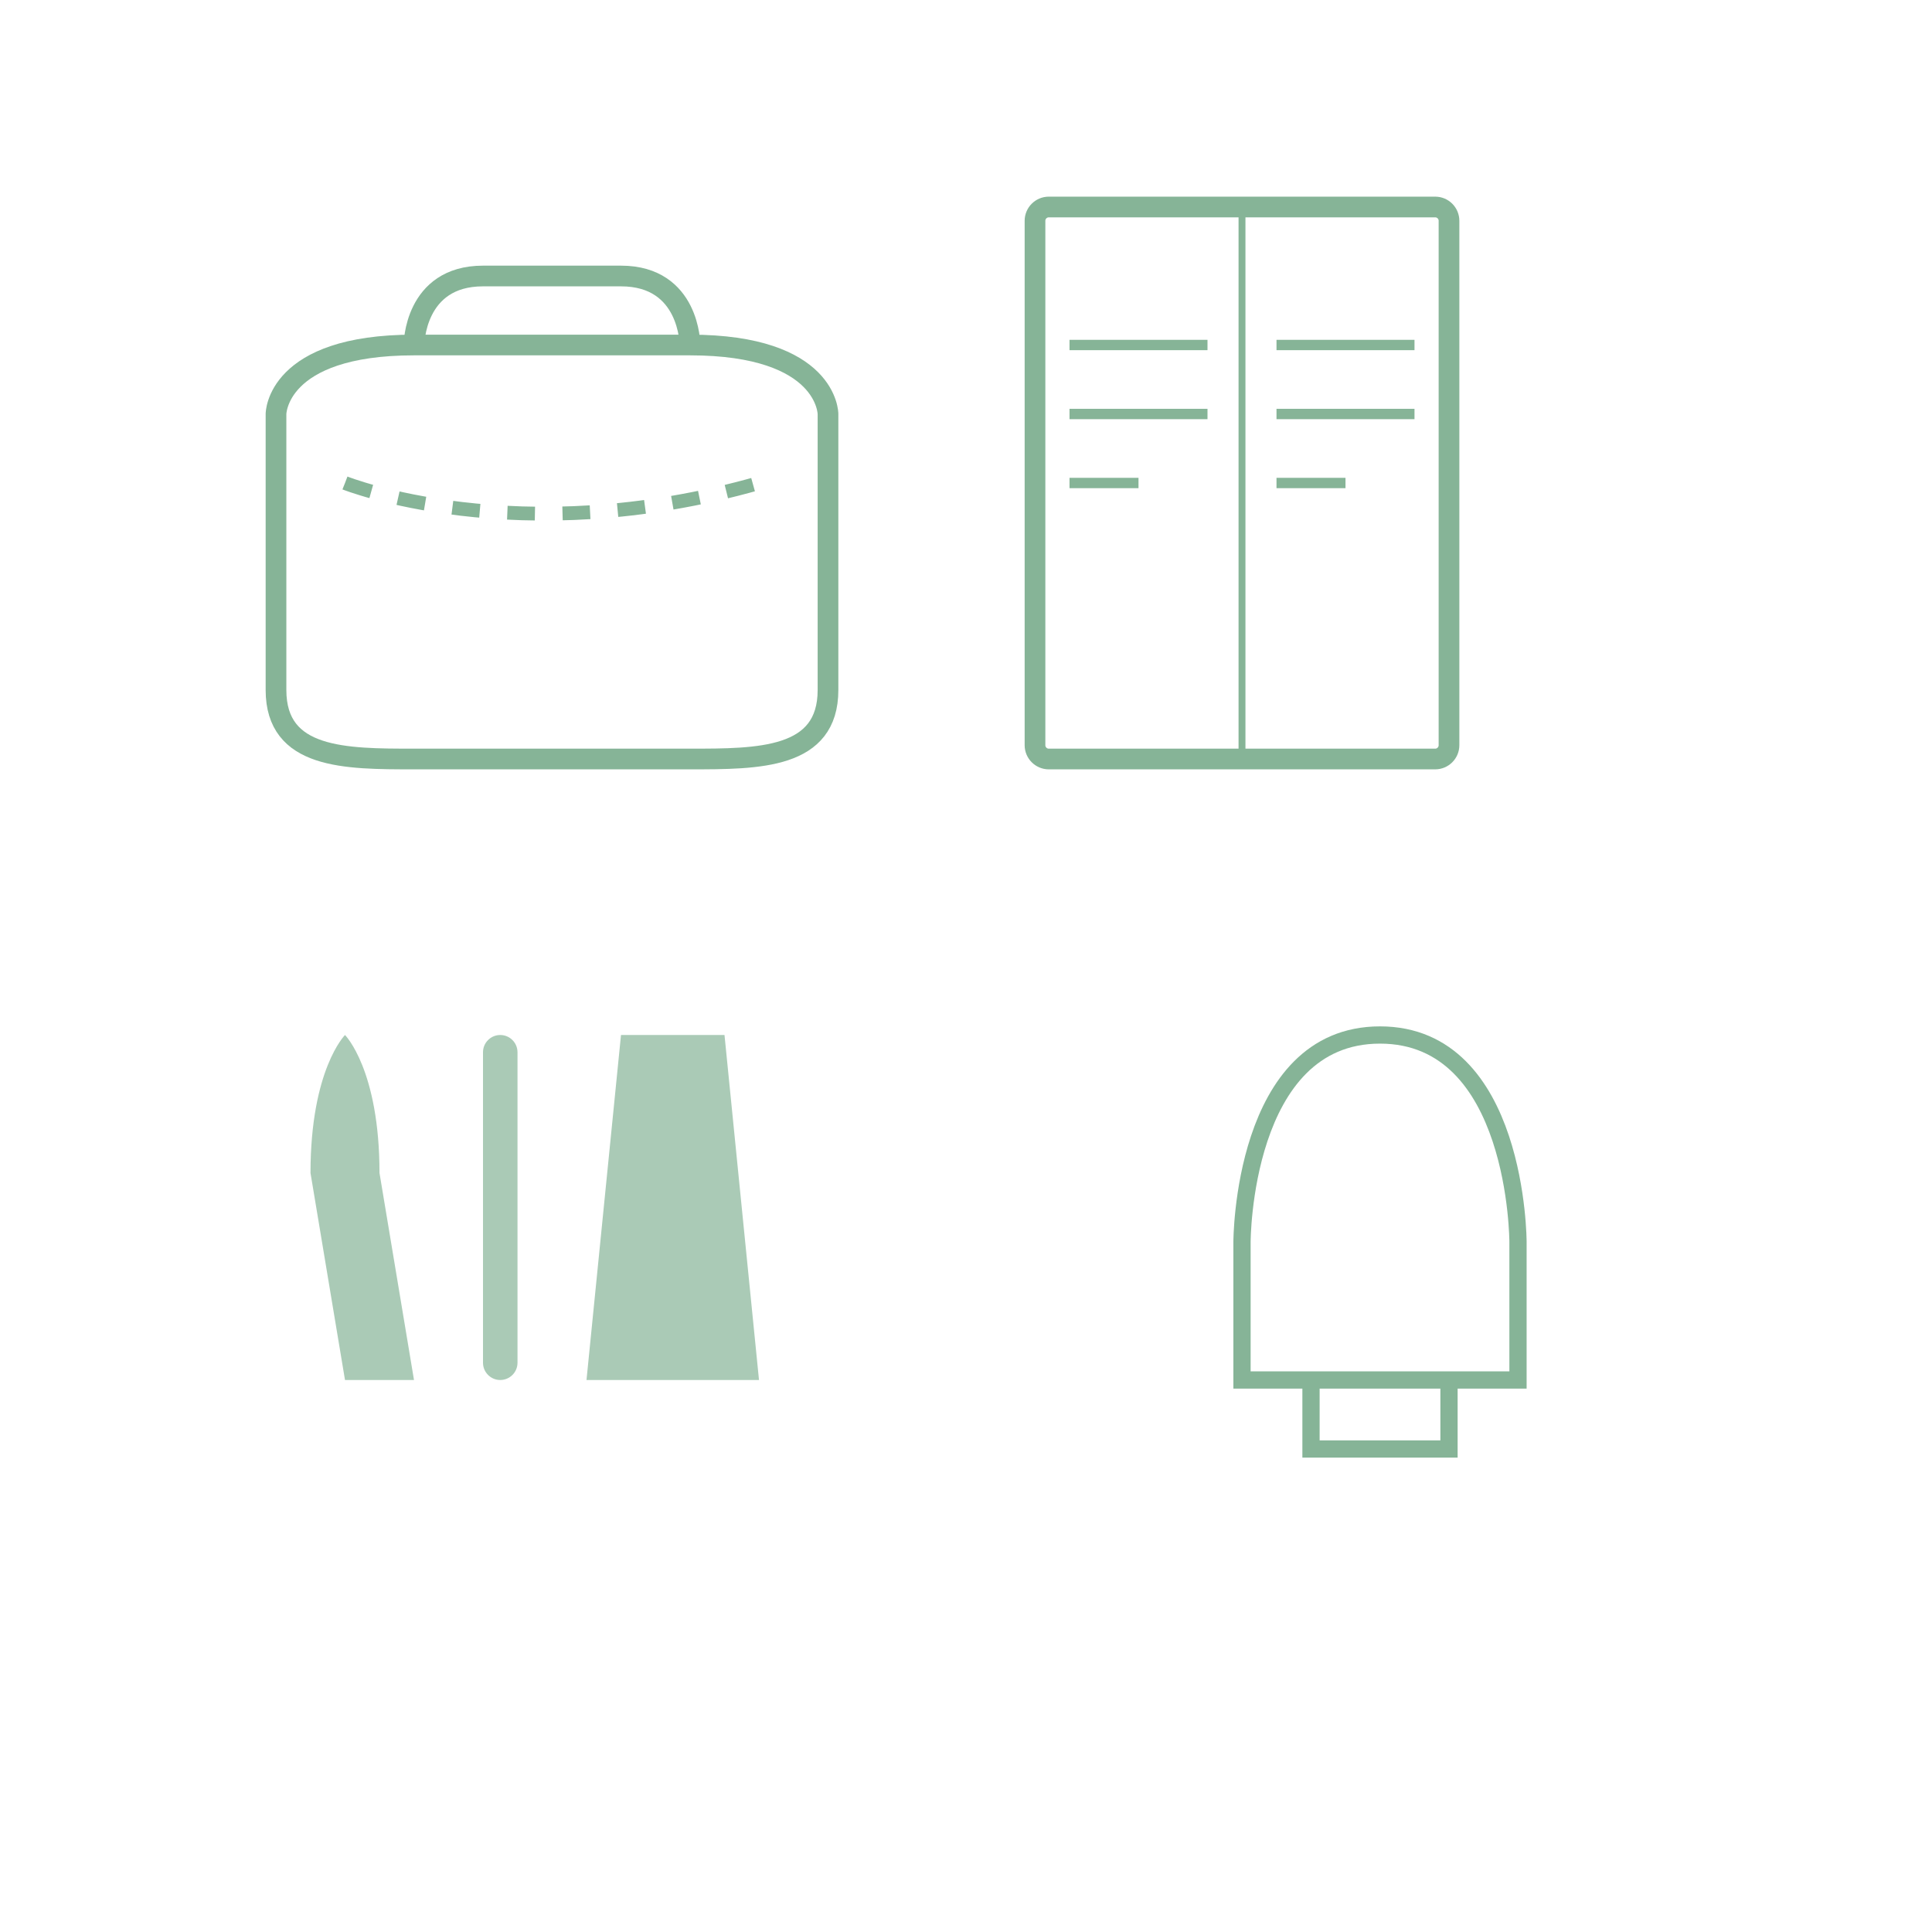
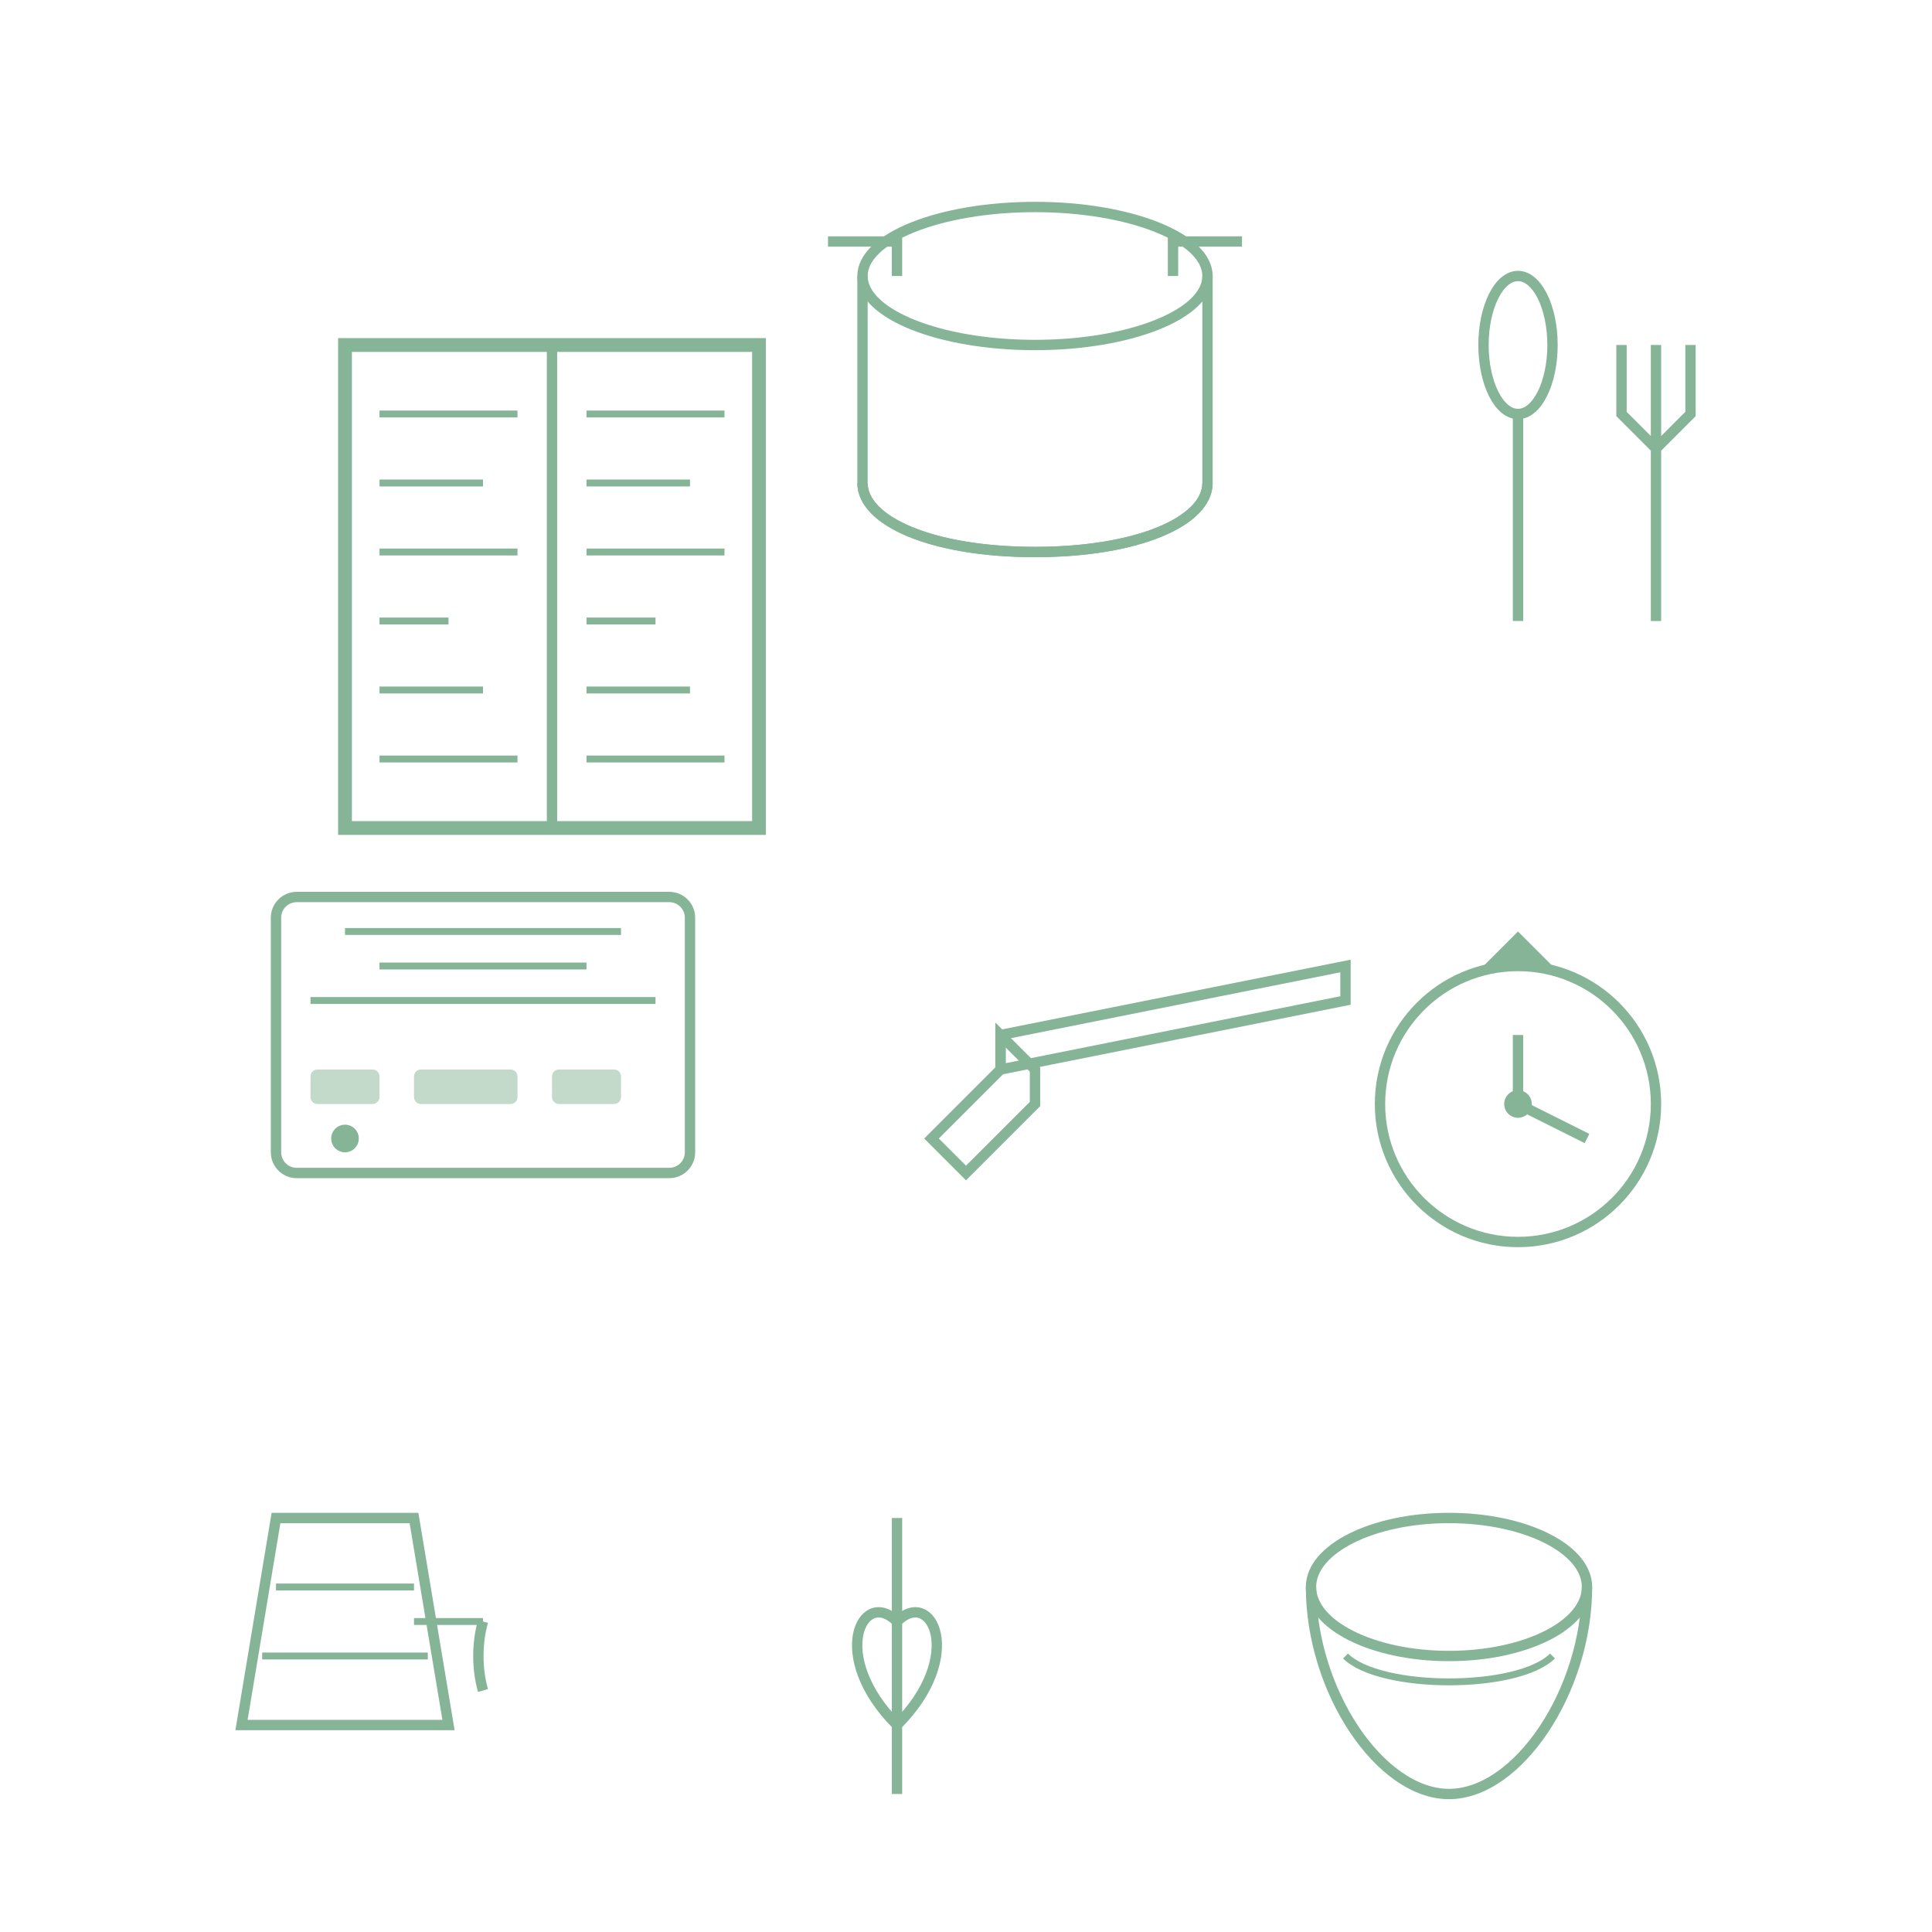
<svg xmlns="http://www.w3.org/2000/svg" width="280" height="280" viewBox="0 0 280 280" fill="none">
  <g opacity="0.5">
-     <g transform="translate(40, 40)">
-       <path d="M0,20 C0,20 0,10 20,10 L60,10 C80,10 80,20 80,20 L80,60 C80,70 70,70 60,70 L20,70 C10,70 0,70 0,60 L0,20 Z" fill="none" stroke="#0d6a30" stroke-width="3" />
-       <path d="M20,10 C20,10 20,0 30,0 L50,0 C60,0 60,10 60,10" stroke="#0d6a30" stroke-width="3" />
-       <path d="M10,30 C10,30 35,40 70,30" stroke="#0d6a30" stroke-width="2" stroke-dasharray="4 4" />
+     <g transform="translate(50, 50)">
+       <path d="M0,0 L60,0 L60,70 L0,70 L0,0 Z" fill="none" stroke="#0d6a30" stroke-width="2" />
+       <path d="M30,0 L30,70" stroke="#0d6a30" stroke-width="1.5" />
+       <path d="M5,10 L25,10 M5,20 L20,20 M5,30 L25,30 M5,40 L15,40 M5,50 L20,50 M5,60 L25,60" stroke="#0d6a30" stroke-width="1" />
+       <path d="M35,10 L55,10 M35,20 L50,20 M35,30 L55,30 M35,40 L45,40 M35,50 L50,50 M35,60 L55,60" stroke="#0d6a30" stroke-width="1" />
    </g>
-     <g transform="translate(150, 30)">
-       <rect x="0" y="0" width="60" height="80" rx="2" fill="none" stroke="#0d6a30" stroke-width="3" />
-       <line x1="30" y1="0" x2="30" y2="80" stroke="#0d6a30" stroke-width="1" />
-       <line x1="5" y1="20" x2="25" y2="20" stroke="#0d6a30" stroke-width="1.5" />
-       <line x1="5" y1="30" x2="25" y2="30" stroke="#0d6a30" stroke-width="1.5" />
-       <line x1="5" y1="40" x2="15" y2="40" stroke="#0d6a30" stroke-width="1.5" />
-       <line x1="35" y1="20" x2="55" y2="20" stroke="#0d6a30" stroke-width="1.5" />
-       <line x1="35" y1="30" x2="55" y2="30" stroke="#0d6a30" stroke-width="1.5" />
-       <line x1="35" y1="40" x2="45" y2="40" stroke="#0d6a30" stroke-width="1.5" />
+     <g transform="translate(150, 40)">
+       <ellipse cx="0" cy="0" rx="25" ry="10" fill="none" stroke="#0d6a30" stroke-width="1.5" />
+       <path d="M-25,0 L-25,30 C-25,35.5 -15,40 0,40 C15,40 25,35.5 25,30 L25,0" fill="none" stroke="#0d6a30" stroke-width="1.5" />
+       <path d="M-25,30 C-25,35.5 -15,40 0,40 C15,40 25,35.5 25,30" fill="none" stroke="#0d6a30" stroke-width="1.5" />
+       <path d="M-30,-5 L-20,-5 L-20,0 M30,-5 L20,-5 L20,0" stroke="#0d6a30" stroke-width="1.5" />
    </g>
-     <g transform="translate(50, 150)">
-       <path d="M0,0 C0,0 5,5 5,20 L10,50 L0,50 L-5,20 C-5,5 0,0 0,0 Z" fill="#0d6a30" opacity="0.7" />
-       <rect x="20" y="0" width="5" height="50" rx="2.5" fill="#0d6a30" opacity="0.7" />
-       <path d="M40,0 L55,0 L60,50 L35,50 Z" fill="#0d6a30" opacity="0.7" />
+     <g transform="translate(220, 50)">
+       <ellipse cx="0" cy="0" rx="5" ry="10" fill="none" stroke="#0d6a30" stroke-width="1.5" />
+       <path d="M0,10 L0,40" stroke="#0d6a30" stroke-width="1.5" />
    </g>
-     <g transform="translate(180, 150)">
-       <path d="M0,30 C0,30 0,0 20,0 C40,0 40,30 40,30 L40,50 L0,50 Z" fill="none" stroke="#0d6a30" stroke-width="2.5" />
-       <path d="M10,50 L10,60 L30,60 L30,50" stroke="#0d6a30" stroke-width="2.5" />
+     <g transform="translate(240, 50)">
+       <path d="M0,0 L0,15 M-5,0 L-5,10 L0,15 M5,0 L5,10 L0,15 M0,15 L0,40" stroke="#0d6a30" stroke-width="1.5" />
+     </g>
+     <g transform="translate(70, 150)">
+       <rect x="-30" y="-20" width="60" height="40" rx="3" fill="none" stroke="#0d6a30" stroke-width="1.5" />
+       <line x1="-20" y1="-15" x2="20" y2="-15" stroke="#0d6a30" stroke-width="1" />
+       <line x1="-15" y1="-10" x2="15" y2="-10" stroke="#0d6a30" stroke-width="1" />
+       <line x1="-25" y1="-5" x2="25" y2="-5" stroke="#0d6a30" stroke-width="1" />
+       <rect x="-25" y="5" width="10" height="5" rx="1" fill="#0d6a30" opacity="0.5" />
+       <rect x="-10" y="5" width="15" height="5" rx="1" fill="#0d6a30" opacity="0.5" />
+       <rect x="10" y="5" width="10" height="5" rx="1" fill="#0d6a30" opacity="0.5" />
+       <circle cx="-20" cy="15" r="2" fill="#0d6a30" />
+     </g>
+     <g transform="translate(170, 150)">
+       <path d="M-25,0 L25,-10 L25,-5 L-25,5 Z" fill="none" stroke="#0d6a30" stroke-width="1.5" />
+       <path d="M-25,0 L-25,5 L-35,15 L-30,20 L-20,10 L-20,5 Z" fill="none" stroke="#0d6a30" stroke-width="1.5" />
+     </g>
+     <g transform="translate(220, 160)">
+       <circle cx="0" cy="0" r="20" fill="none" stroke="#0d6a30" stroke-width="1.5" />
+       <circle cx="0" cy="0" r="2" fill="#0d6a30" />
+       <path d="M0,0 L0,-10 M0,0 L10,5" stroke="#0d6a30" stroke-width="1.5" />
+       <path d="M0,-25 L5,-20 L-5,-20 Z" fill="#0d6a30" />
+     </g>
+     <g transform="translate(50, 220)">
+       <path d="M-10,0 L10,0 L15,30 L-15,30 Z" fill="none" stroke="#0d6a30" stroke-width="1.5" />
+       <path d="M-10,10 L10,10 M-12,20 L12,20" stroke="#0d6a30" stroke-width="1" />
+       <path d="M20,15 L10,15" stroke="#0d6a30" stroke-width="1" />
+       <path d="M20,15 A5,10 0 0 0 20,25" stroke="#0d6a30" stroke-width="1.5" fill="none" />
+     </g>
+     <g transform="translate(130, 220)">
+       <path d="M0,0 L0,40 M0,30 C-10,20 -5,10 0,15 C5,10 10,20 0,30" stroke="#0d6a30" stroke-width="1.5" fill="none" />
+     </g>
+     <g transform="translate(210, 230)">
+       <ellipse cx="0" cy="0" rx="20" ry="10" fill="none" stroke="#0d6a30" stroke-width="1.5" />
+       <path d="M-20,0 C-20,15 -10,30 0,30 C10,30 20,15 20,0" fill="none" stroke="#0d6a30" stroke-width="1.5" />
+       <path d="M-15,10 C-10,15 10,15 15,10" stroke="#0d6a30" stroke-width="1" fill="none" />
    </g>
  </g>
</svg>
